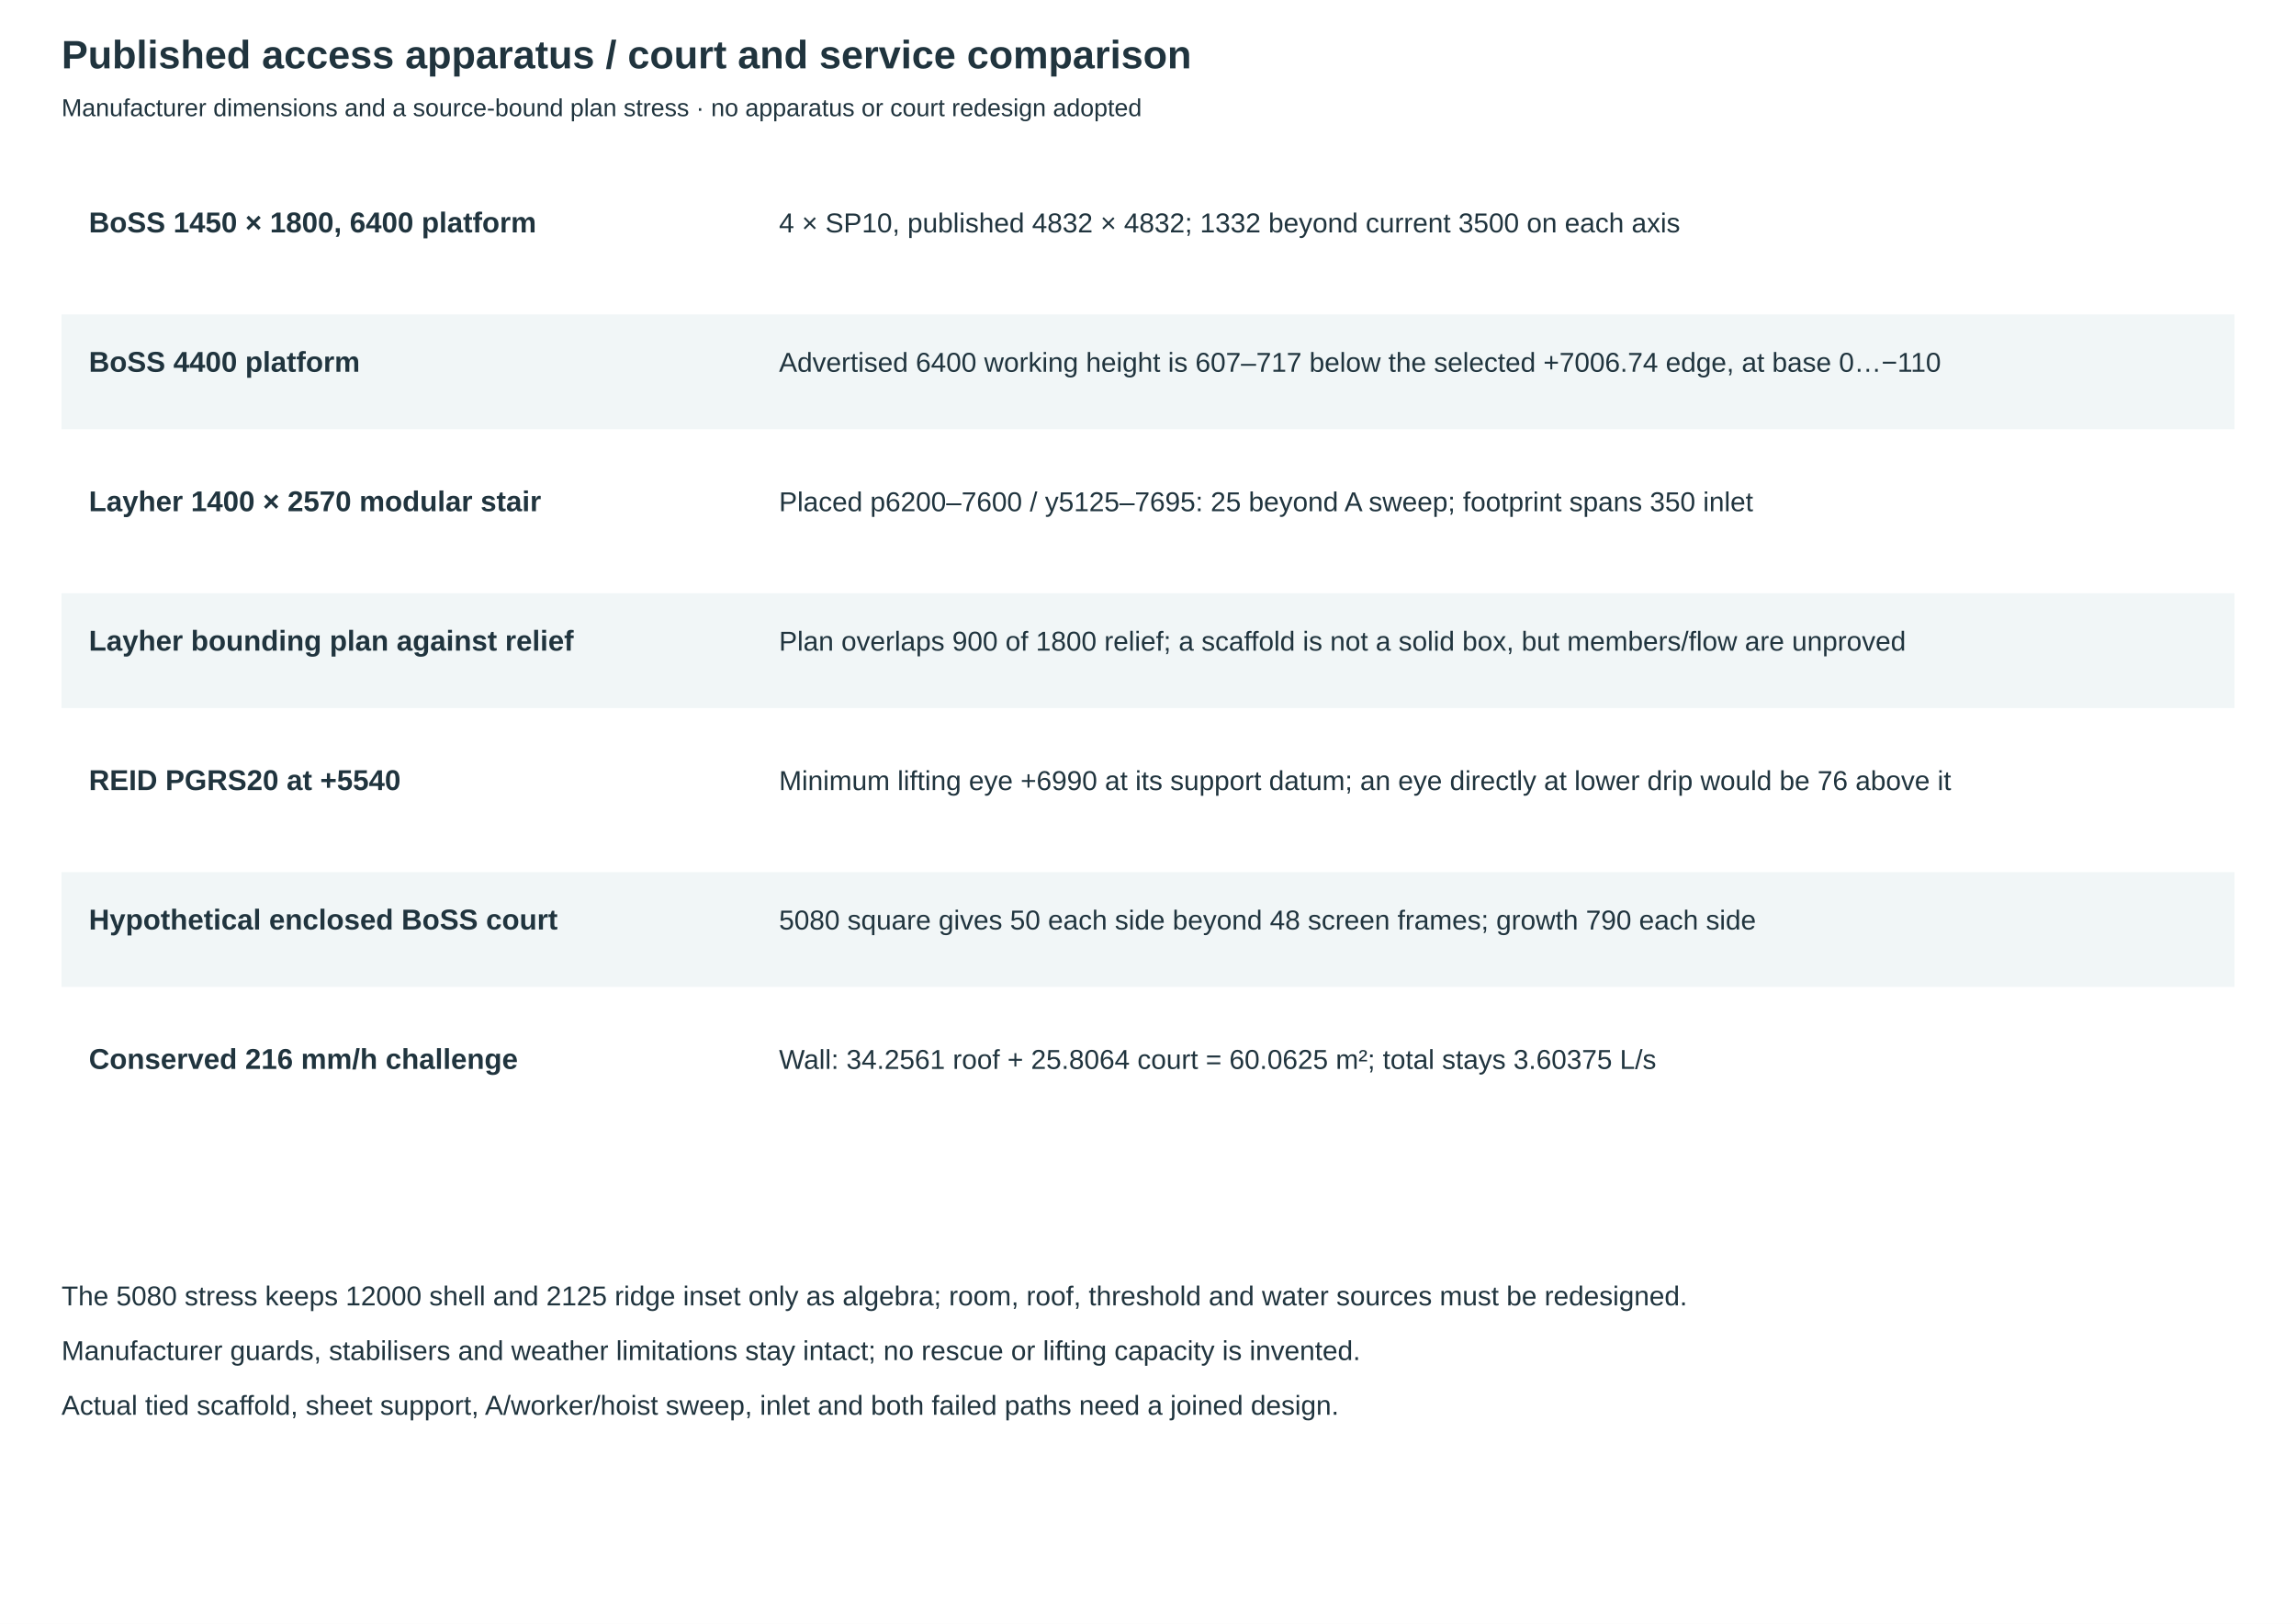
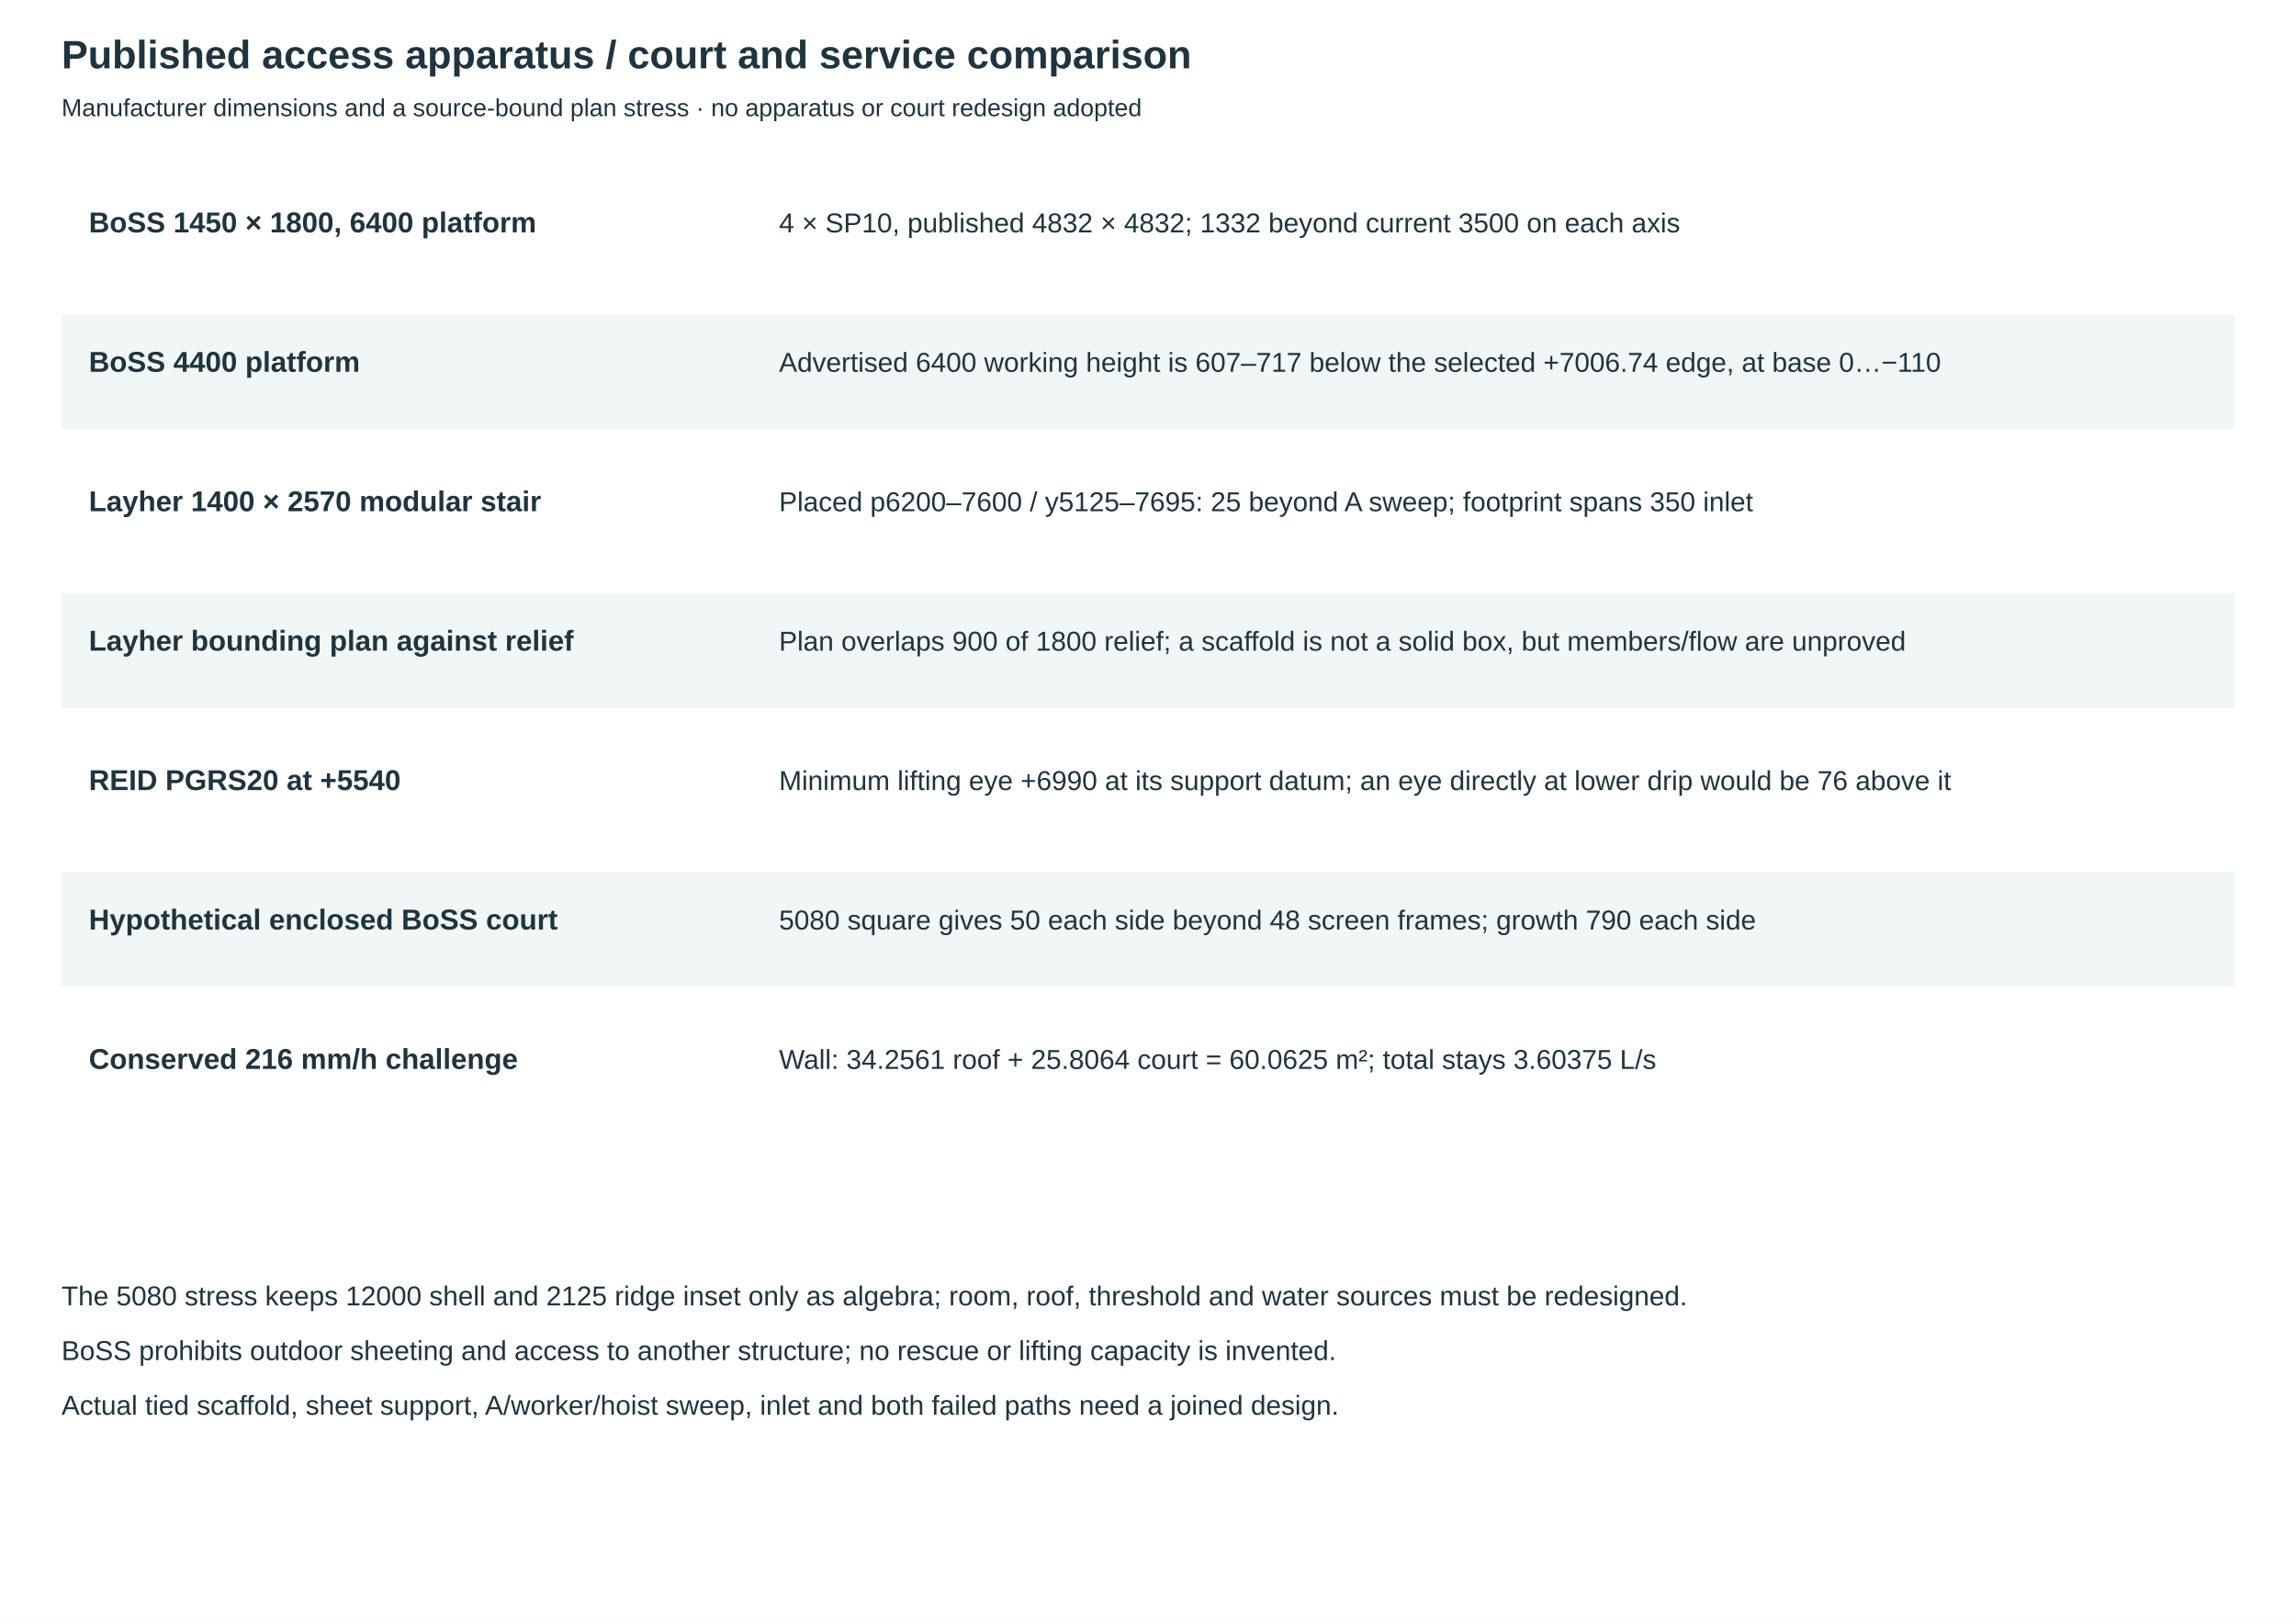
<svg xmlns="http://www.w3.org/2000/svg" width="420mm" height="297mm" viewBox="0 0 1680 1188">
  <rect width="1680" height="1188" fill="white" />
  <g font-family="Arial,sans-serif" fill="#20343e">
    <text x="45" y="50" font-size="29" font-weight="bold">Published access apparatus / court and service comparison</text>
    <text x="45" y="85" font-size="18">Manufacturer dimensions and a source-bound plan stress · no apparatus or court redesign adopted</text>
    <rect x="45" y="128" width="1590" height="84" fill="#fff" />
    <text x="65" y="170" font-size="21" font-weight="bold">BoSS 1450 × 1800, 6400 platform</text>
    <text x="570" y="170" font-size="20">4 × SP10, published 4832 × 4832; 1332 beyond current 3500 on each axis</text>
    <rect x="45" y="230" width="1590" height="84" fill="#f1f6f7" />
    <text x="65" y="272" font-size="21" font-weight="bold">BoSS 4400 platform</text>
    <text x="570" y="272" font-size="20">Advertised 6400 working height is 607–717 below the selected +7006.74 edge, at base 0…−110</text>
    <rect x="45" y="332" width="1590" height="84" fill="#fff" />
    <text x="65" y="374" font-size="21" font-weight="bold">Layher 1400 × 2570 modular stair</text>
    <text x="570" y="374" font-size="20">Placed p6200–7600 / y5125–7695: 25 beyond A sweep; footprint spans 350 inlet</text>
    <rect x="45" y="434" width="1590" height="84" fill="#f1f6f7" />
    <text x="65" y="476" font-size="21" font-weight="bold">Layher bounding plan against relief</text>
    <text x="570" y="476" font-size="20">Plan overlaps 900 of 1800 relief; a scaffold is not a solid box, but members/flow are unproved</text>
    <rect x="45" y="536" width="1590" height="84" fill="#fff" />
    <text x="65" y="578" font-size="21" font-weight="bold">REID PGRS20 at +5540</text>
    <text x="570" y="578" font-size="20">Minimum lifting eye +6990 at its support datum; an eye directly at lower drip would be 76 above it</text>
    <rect x="45" y="638" width="1590" height="84" fill="#f1f6f7" />
    <text x="65" y="680" font-size="21" font-weight="bold">Hypothetical enclosed BoSS court</text>
    <text x="570" y="680" font-size="20">5080 square gives 50 each side beyond 48 screen frames; growth 790 each side</text>
    <rect x="45" y="740" width="1590" height="84" fill="#fff" />
    <text x="65" y="782" font-size="21" font-weight="bold">Conserved 216 mm/h challenge</text>
    <text x="570" y="782" font-size="20">Wall: 34.2561 roof + 25.8064 court = 60.0625 m²; total stays 3.60375 L/s</text>
    <text x="45" y="955" font-size="20">The 5080 stress keeps 12000 shell and 2125 ridge inset only as algebra; room, roof, threshold and water sources must be redesigned.</text>
-     <text x="45" y="995" font-size="20">Manufacturer guards, stabilisers and weather limitations stay intact; no rescue or lifting capacity is invented.</text>
+     <text x="45" y="995" font-size="20">BoSS prohibits outdoor sheeting and access to another structure; no rescue or lifting capacity is invented.</text>
    <text x="45" y="1035" font-size="20">Actual tied scaffold, sheet support, A/worker/hoist sweep, inlet and both failed paths need a joined design.</text>
  </g>
</svg>
